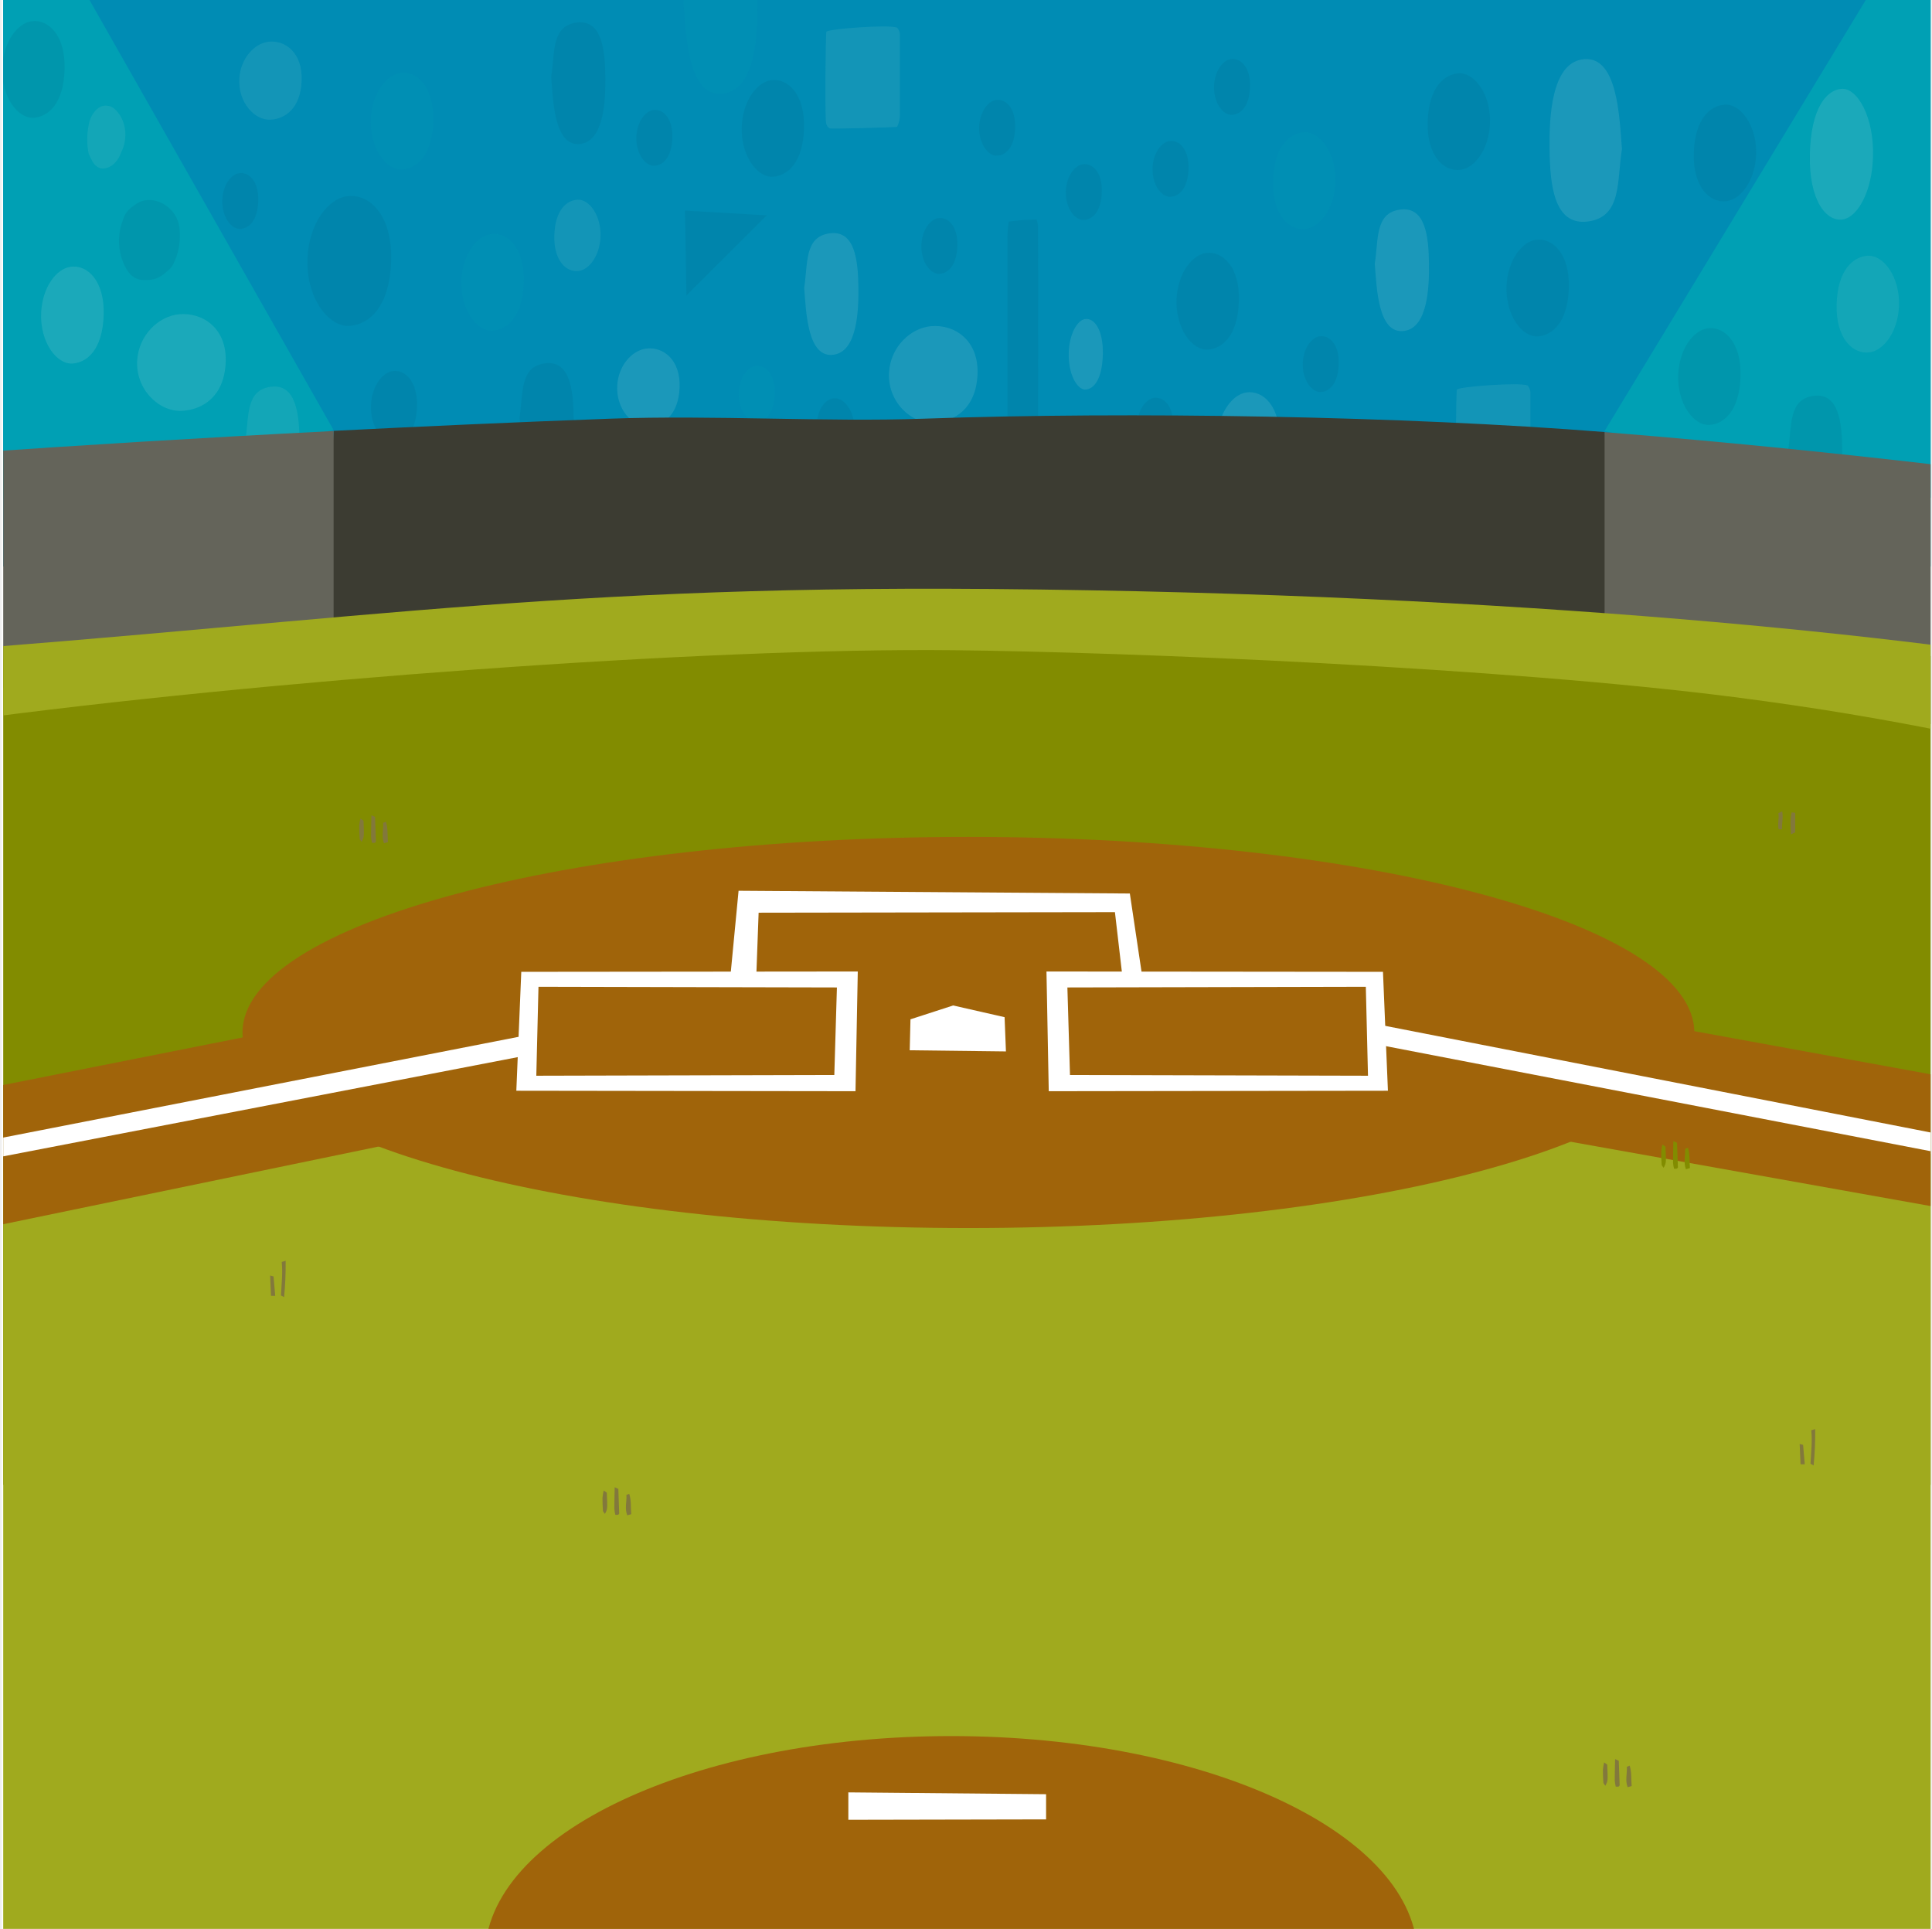
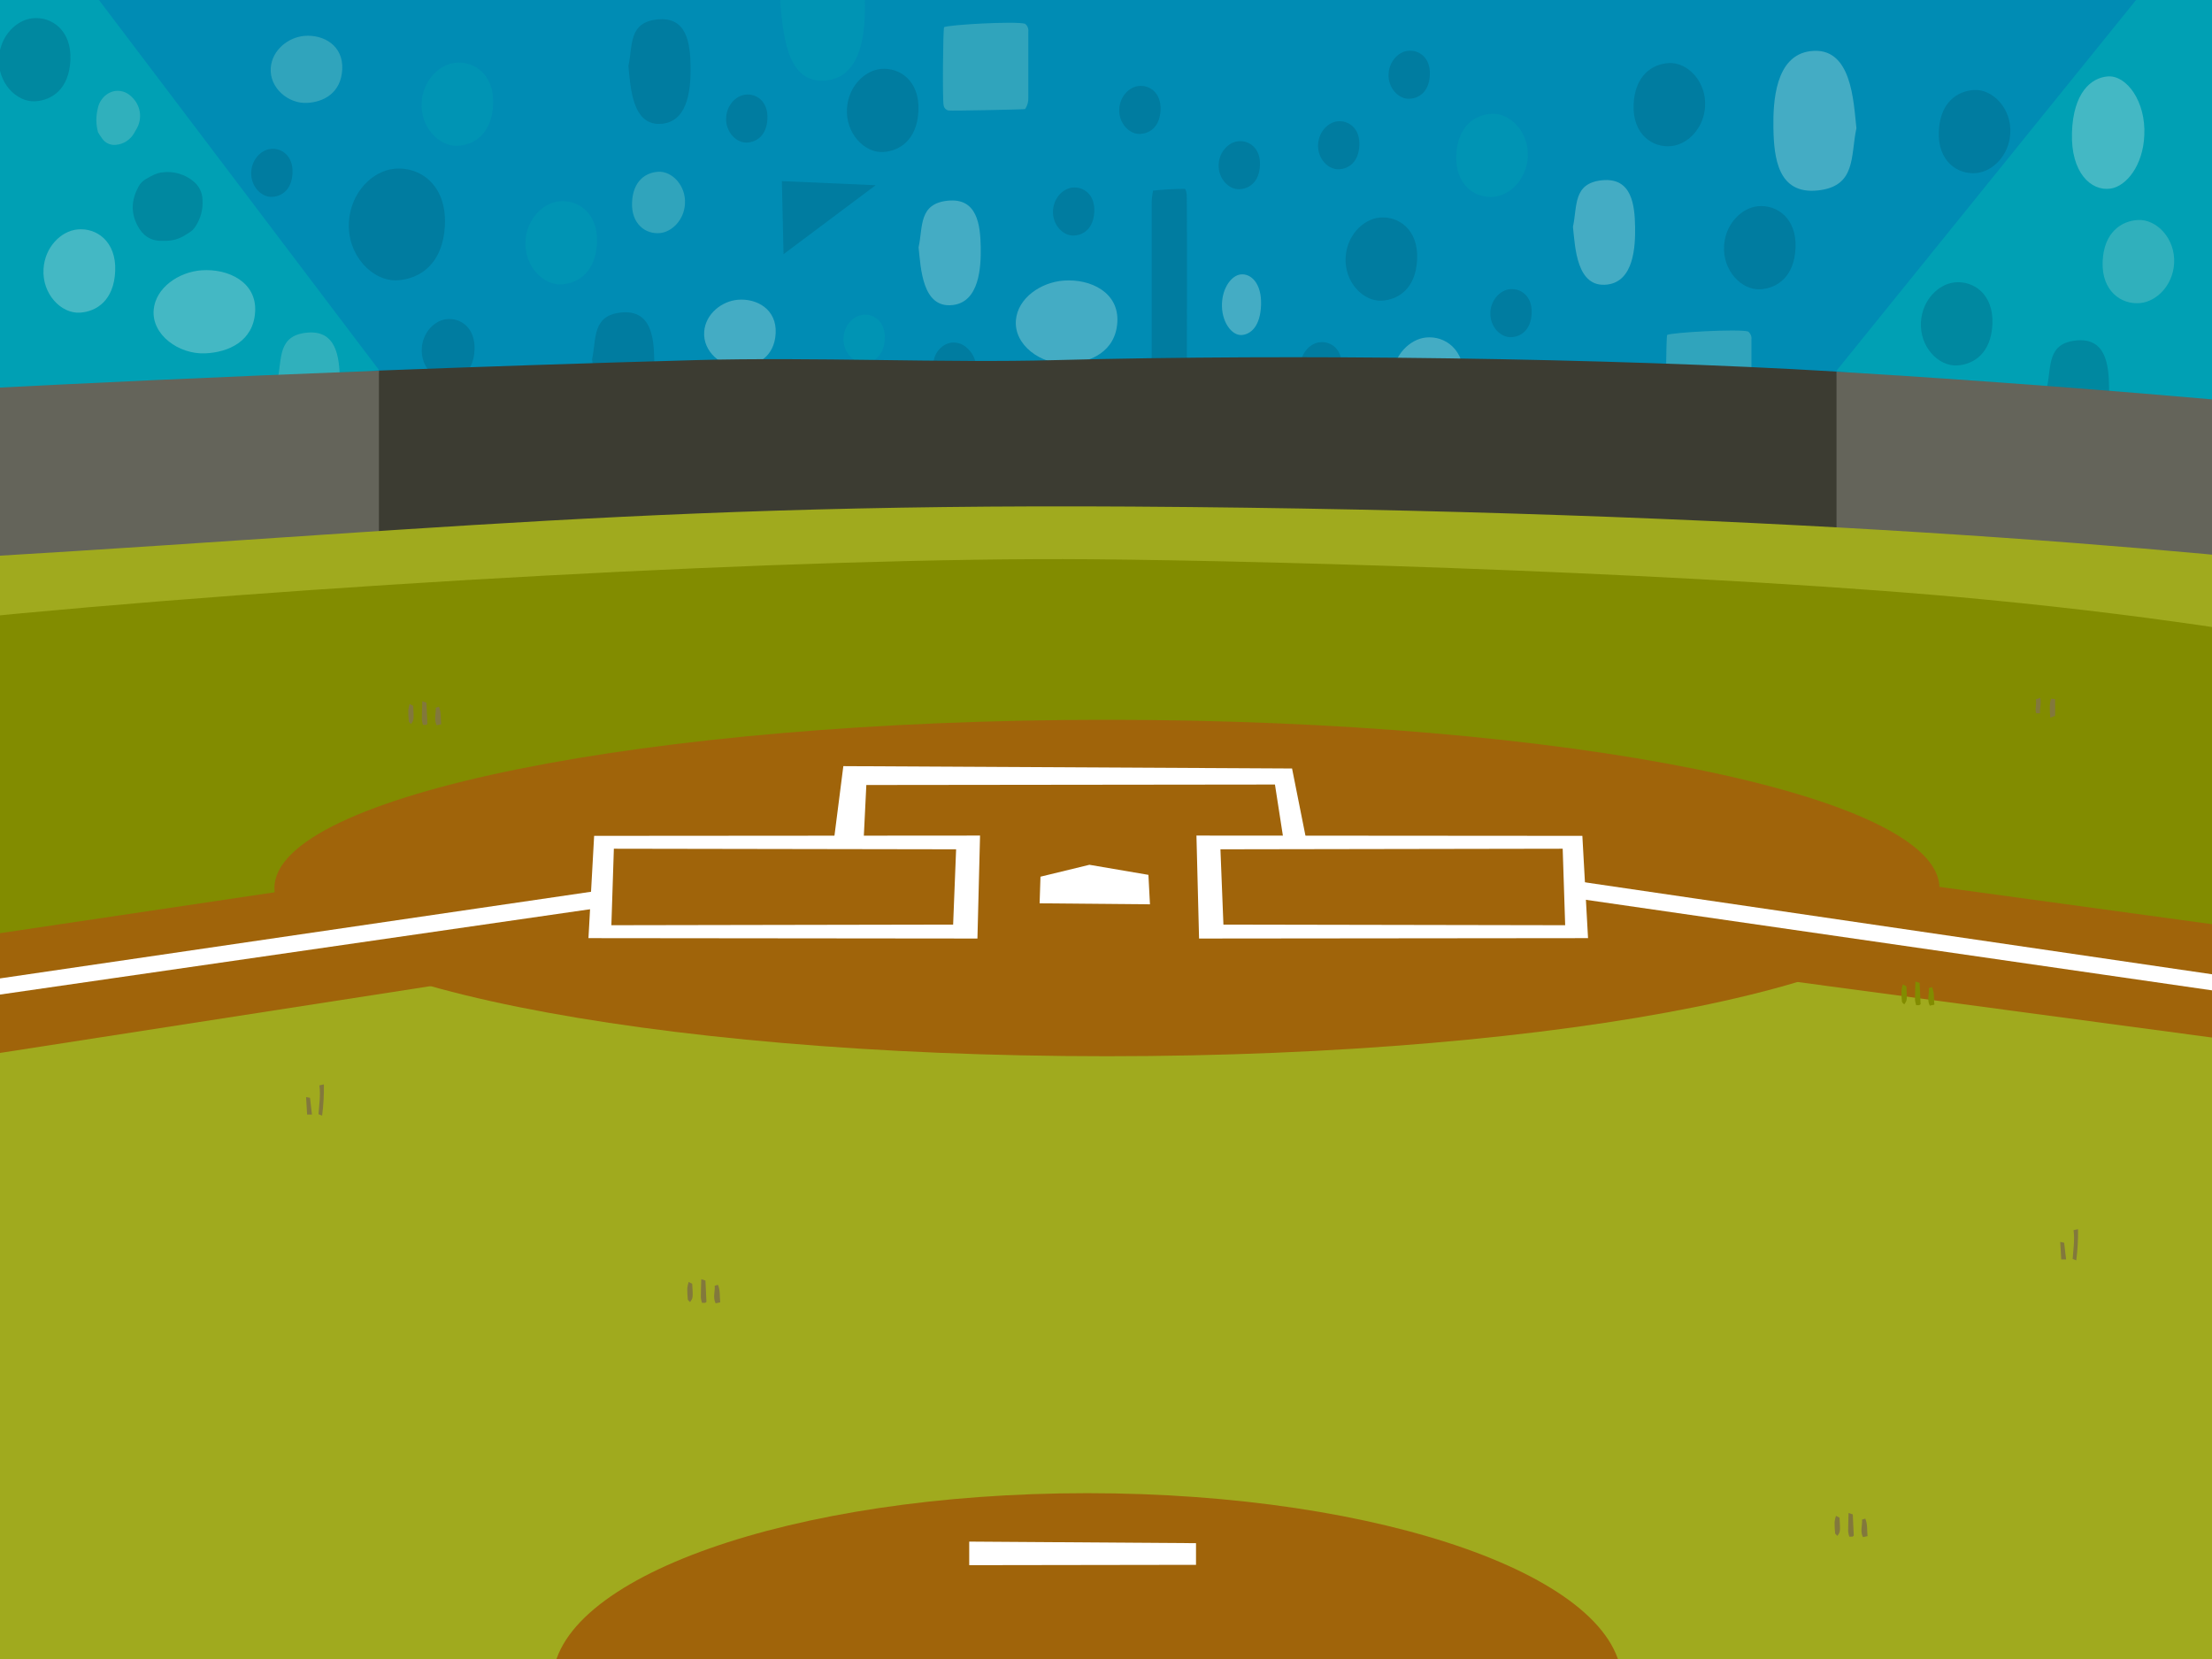
- <svg xmlns="http://www.w3.org/2000/svg" width="601" height="600" viewBox="0 0 601 600" fill="none">
-   <g clip-path="url(#clip0_27_6)">
-     <rect width="600" height="600" transform="translate(0.562012)" fill="white" />
-     <g clip-path="url(#clip1_27_6)">
-       <path d="M639.946 -19.032H-25.583V176.209H639.946V-19.032Z" fill="#008CB4" />
-       <path d="M594.235 -22.826L499.129 134.107L726.729 180.599L734.201 -22.826H594.235Z" fill="#00A0B4" />
-       <path d="M-128.792 -24.869L-121.249 180.599L103.761 133.757L13.728 -24.869H-128.792Z" fill="#00A0B4" />
-       <g opacity="0.4">
-         <path opacity="0.4" d="M38.252 81.465C39.671 85.145 41.8 87.217 44.964 87.085H45.674C47.747 87.176 49.787 86.377 51.493 84.805C51.783 84.549 52.081 84.284 52.387 84.057C53.042 83.536 53.595 82.812 53.997 81.947C55.41 79.127 56.091 75.767 55.935 72.382C55.922 69.758 55.032 67.278 53.508 65.617C51.224 63.081 48.268 61.883 45.312 62.296C43.545 62.457 42.076 63.593 40.6 64.728C39.728 65.397 39.014 66.381 38.543 67.566C36.705 72.117 36.407 76.725 38.252 81.465Z" fill="#006482" />
-         <path opacity="0.4" d="M76.314 137.172C77.527 129.726 76.271 121.362 84.24 120.312C92.209 119.262 93.074 129.026 93.174 137.219C93.259 144.334 92.812 156.823 85.68 158.034C77.258 159.463 76.917 144.485 76.314 137.172Z" fill="#78C8C8" />
-         <path opacity="0.4" d="M162.94 87.794C162.586 98.495 157.789 102.468 153.361 102.856C148.323 103.254 143.107 96.158 143.533 87.075C143.902 79.137 148.302 73.404 152.68 72.817C157.846 72.089 163.253 77.103 162.94 87.794Z" fill="#00A0B4" />
-         <path opacity="0.4" d="M129.718 126.509C129.476 134.4 125.936 137.333 122.664 137.598C118.946 137.891 115.093 132.65 115.405 125.951C115.682 120.085 118.953 115.856 122.161 115.421C125.978 114.882 129.966 118.581 129.718 126.509Z" fill="#006482" />
-         <path opacity="0.4" d="M172.442 73.205C172.69 65.314 176.231 62.382 179.538 62.126C183.256 61.823 187.109 67.065 186.797 73.773C186.52 79.629 183.249 83.858 180.042 84.293C176.188 84.804 172.201 81.096 172.442 73.205Z" fill="#78C8C8" />
-         <path opacity="0.4" d="M121.685 81.2C121.238 95.562 114.802 100.898 108.856 101.371C102.086 101.901 95.083 92.383 95.65 80.187C96.147 69.515 102.037 61.833 107.94 61.038C114.873 60.101 122.132 66.847 121.685 81.2Z" fill="#006482" />
-         <path opacity="0.4" d="M32.248 98.022C31.915 108.741 27.104 112.724 22.662 113.074C17.61 113.481 12.38 106.366 12.806 97.255C13.175 89.289 17.588 83.556 21.981 82.988C27.161 82.259 32.582 87.293 32.248 98.022Z" fill="#AADCDC" />
-         <path opacity="0.4" d="M212.612 0.676C214.272 -9.476 212.555 -20.886 223.426 -22.315C234.297 -23.744 235.489 -10.432 235.602 0.742C235.716 10.411 235.105 27.451 225.384 29.059C213.896 31.046 213.428 10.563 212.612 0.676Z" fill="#00A0B4" />
-         <path opacity="0.4" d="M256.961 38.114C257.073 39.023 257.586 39.752 258.259 39.959C259.09 40.129 278.064 39.627 279.057 39.448C279.682 38.242 279.989 36.795 279.93 35.332C279.93 31.812 279.93 14.518 279.93 11.424C280.031 10.333 279.691 9.253 279.036 8.585C276.404 7.582 258.309 8.935 257.081 9.834C256.791 10.818 256.606 36.269 256.961 38.114Z" fill="#78C8C8" />
-         <path opacity="0.4" d="M453.105 149.443C453.214 150.352 453.729 151.08 454.403 151.279C455.234 151.449 474.208 150.957 475.194 150.777C475.823 149.57 476.132 148.119 476.074 146.652C476.074 143.133 476.074 125.79 476.074 122.744C476.171 121.642 475.823 120.554 475.159 119.886C472.519 118.884 454.432 120.237 453.204 121.135C452.935 122.138 452.708 147.589 453.105 149.443Z" fill="#78C8C8" />
-         <path opacity="0.4" d="M322.91 152.906C322.981 126.812 323.002 72.363 322.91 70.594C322.825 69.439 322.654 68.475 322.371 68.304C319.497 68.31 316.627 68.522 313.77 68.938C313.496 70.619 313.372 72.337 313.401 74.057C313.401 77.491 313.401 129.13 313.401 152.896L322.91 152.906Z" fill="#006482" />
-         <path opacity="0.4" d="M27.594 47.849C27.019 45.067 26.99 42.135 27.509 39.334C28.005 35.729 30.29 32.844 32.908 32.844C35.002 32.844 36.456 34.377 37.62 36.373C39.303 39.396 39.454 43.474 38.003 46.704C37.776 47.158 37.599 47.651 37.393 48.133C36.365 50.557 34.507 52.15 32.426 52.391C30.931 52.597 29.474 51.674 28.651 49.997C28.261 49.325 27.948 48.578 27.594 47.849Z" fill="#78C8C8" />
-         <path opacity="0.4" d="M254.357 138.903C253.782 136.122 253.753 133.19 254.271 130.388C254.768 126.774 257.053 123.889 259.671 123.879C261.765 123.879 263.219 125.412 264.383 127.408C266.067 130.435 266.219 134.516 264.766 137.749C264.539 138.194 264.362 138.695 264.156 139.168C263.131 141.596 261.271 143.19 259.189 143.426C257.695 143.633 256.24 142.713 255.414 141.042C255.024 140.379 254.711 139.632 254.357 138.903Z" fill="#006482" />
-         <path opacity="0.4" d="M250.127 39.959C249.794 50.659 244.997 54.604 240.569 54.983C235.531 55.38 230.316 48.284 230.741 39.202C231.11 31.264 235.51 25.53 239.888 24.944C245.054 24.253 250.461 29.267 250.127 39.959Z" fill="#006482" />
-         <path opacity="0.4" d="M213.534 91.929L238.526 66.98L213.08 65.504L213.534 91.929Z" fill="#006482" />
-         <path opacity="0.4" d="M80.344 62.523C80.153 68.702 77.378 71.038 74.824 71.199C71.915 71.426 68.899 67.339 69.147 62.088C69.36 57.499 71.9 54.198 74.427 53.857C77.414 53.45 80.536 56.355 80.344 62.523Z" fill="#006482" />
-         <path opacity="0.4" d="M240.995 122.507C240.804 128.685 238.036 131.022 235.482 131.183C232.565 131.41 229.557 127.323 229.805 122.072C230.025 117.483 232.565 114.181 235.091 113.841C238.079 113.434 241.201 116.339 240.995 122.507Z" fill="#00A0B4" />
-         <path opacity="0.4" d="M342.764 59.751C342.565 65.929 339.798 68.266 337.243 68.427C334.327 68.654 331.318 64.567 331.567 59.316C331.787 54.727 334.327 51.425 336.853 51.085C339.833 50.678 342.956 53.583 342.764 59.751Z" fill="#006482" />
-         <path opacity="0.4" d="M364.932 132.432C364.74 138.61 361.966 140.947 359.411 141.108C356.502 141.335 353.486 137.248 353.734 131.997C353.947 127.408 356.488 124.106 359.021 123.766C362.001 123.359 365.123 126.263 364.932 132.432Z" fill="#006482" />
-         <path opacity="0.4" d="M369.721 52.542C369.53 58.72 366.762 61.057 364.208 61.218C361.291 61.445 358.283 57.358 358.531 52.107C358.751 47.518 361.291 44.216 363.818 43.876C366.798 43.469 369.92 46.373 369.721 52.542Z" fill="#006482" />
-         <path opacity="0.4" d="M388.852 27.044C388.66 33.222 385.886 35.559 383.331 35.72C380.422 35.947 377.406 31.85 377.655 26.609C377.867 22.02 380.408 18.709 382.934 18.368C385.921 17.971 389.043 20.866 388.852 27.044Z" fill="#006482" />
-         <path opacity="0.4" d="M416.462 113.264C416.27 119.442 413.496 121.779 410.941 121.94C408.032 122.167 405.016 118.07 405.264 112.819C405.477 108.24 408.018 104.928 410.544 104.588C413.531 104.19 416.653 107.086 416.462 113.264Z" fill="#006482" />
-         <path opacity="0.4" d="M209.163 42.882C208.971 49.06 206.197 51.397 203.642 51.558C200.733 51.794 197.717 47.698 197.966 42.447C198.179 37.858 200.719 34.556 203.245 34.216C206.225 33.79 209.355 36.713 209.163 42.882Z" fill="#006482" />
-         <path opacity="0.4" d="M297.826 76.516C297.634 82.685 294.86 85.031 292.305 85.183C289.396 85.419 286.38 81.323 286.629 76.072C286.841 71.483 289.382 68.181 291.908 67.841C294.924 67.434 298.018 70.338 297.826 76.516Z" fill="#006482" />
-         <path opacity="0.4" d="M315.8 39.76C315.608 45.938 312.834 48.275 310.279 48.436C307.37 48.663 304.354 44.576 304.602 39.325C304.815 34.736 307.356 31.434 309.889 31.093C312.869 30.687 315.991 33.591 315.8 39.76Z" fill="#006482" />
-         <path opacity="0.4" d="M20.101 21.642C19.767 32.333 14.97 36.306 10.542 36.628C5.504 37.026 0.282 29.939 0.707 20.856C1.084 12.909 5.483 7.185 9.861 6.598C15.027 5.927 20.434 10.951 20.101 21.642Z" fill="#006482" />
-         <path opacity="0.4" d="M571.336 94.587C571.663 83.934 576.467 79.913 580.887 79.563C585.925 79.166 591.148 86.261 590.722 95.344C590.353 103.282 585.954 109.016 581.569 109.602C576.41 110.293 571.01 105.278 571.336 94.587Z" fill="#78C8C8" />
-         <path opacity="0.4" d="M504.55 46.373C502.925 56.317 504.607 67.49 493.963 68.891C483.319 70.291 482.163 57.254 482.035 46.307C481.914 36.846 482.517 20.119 492.04 18.501C503.294 16.59 503.748 36.628 504.55 46.373Z" fill="#AADCDC" />
-         <path opacity="0.4" d="M444.114 37.82C444.448 27.129 449.245 23.155 453.673 22.805C458.711 22.408 463.926 29.494 463.5 38.577C463.131 46.525 458.732 52.249 454.354 52.835C449.188 53.535 443.781 48.521 444.114 37.82Z" fill="#006482" />
-         <path opacity="0.4" d="M526.895 47.565C527.228 36.874 532.025 32.901 536.453 32.55C541.491 32.144 546.714 39.239 546.288 48.322C545.912 56.27 541.519 61.994 537.134 62.58C531.968 63.28 526.561 58.256 526.895 47.565Z" fill="#006482" />
-         <path opacity="0.4" d="M563.013 47.982C563.353 33.487 568.214 28.113 572.706 27.64C577.815 27.101 583.101 36.685 582.64 48.966C582.307 59.694 577.836 67.434 573.394 68.228C568.157 69.175 562.672 62.391 563.013 47.982Z" fill="#AADCDC" />
-         <path opacity="0.4" d="M396.019 56.156C396.352 45.465 401.149 41.491 405.577 41.141C410.615 40.744 415.83 47.83 415.405 56.913C415.036 64.86 410.636 70.584 406.258 71.171C401.092 71.871 395.685 66.847 396.019 56.156Z" fill="#00A0B4" />
-         <path opacity="0.4" d="M343.062 110.217C342.885 118.013 340.259 120.908 337.839 121.164C335.079 121.448 332.227 116.282 332.461 109.668C332.667 103.878 335.072 99.706 337.463 99.261C340.288 98.769 343.247 102.421 343.062 110.217Z" fill="#AADCDC" />
-         <path opacity="0.4" d="M488.038 89.611C487.704 100.302 482.907 104.276 478.48 104.626C473.442 105.023 468.226 97.937 468.652 88.844C469.021 80.906 473.42 75.183 477.798 74.586C482.964 73.905 488.371 78.92 488.038 89.611Z" fill="#006482" />
-         <path opacity="0.4" d="M385.396 93.726C385.063 104.417 380.266 108.391 375.838 108.741C370.8 109.139 365.584 102.052 366.003 92.96C366.379 85.022 370.779 79.298 375.157 78.702C380.323 78.011 385.751 82.988 385.396 93.726Z" fill="#006482" />
-         <path opacity="0.4" d="M541.441 117.143C541.108 127.843 536.311 131.817 531.883 132.167C526.845 132.564 521.63 125.469 522.055 116.386C522.424 108.448 526.824 102.724 531.202 102.128C536.368 101.437 541.775 106.452 541.441 117.143Z" fill="#006482" />
-         <path opacity="0.4" d="M134.77 37.716C134.436 48.407 129.639 52.381 125.212 52.731C120.166 53.129 114.951 46.042 115.377 36.959C115.746 29.012 120.145 23.288 124.53 22.701C129.696 22.001 135.096 27.025 134.77 37.716Z" fill="#00A0B4" />
-         <path opacity="0.4" d="M398.027 137.087C397.693 147.778 392.896 151.752 388.469 152.102C383.431 152.499 378.215 145.413 378.634 136.321C379.01 128.383 383.409 122.659 387.787 122.063C392.953 121.372 398.36 126.386 398.027 137.087Z" fill="#AADCDC" />
-         <path opacity="0.4" d="M211.398 120.53C211.072 129.158 206.275 132.366 201.847 132.65C196.802 132.971 191.586 127.247 192.012 119.915C192.381 113.51 196.781 108.893 201.166 108.41C206.332 107.852 211.732 111.901 211.398 120.53Z" fill="#AADCDC" />
-         <path opacity="0.4" d="M93.834 25.095C93.5 33.724 88.711 36.931 84.283 37.215C79.209 37.574 74.022 31.812 74.448 24.48C74.817 18.075 79.209 13.458 83.594 12.975C88.767 12.417 94.167 16.466 93.834 25.095Z" fill="#78C8C8" />
-         <path opacity="0.4" d="M70.204 112.781C69.729 123.472 62.924 127.446 56.644 127.796C49.492 128.193 42.084 121.107 42.687 112.015C43.219 104.077 49.456 98.353 55.672 97.757C63.002 97.066 70.694 102.081 70.204 112.781Z" fill="#AADCDC" />
-         <path opacity="0.4" d="M304.077 116.49C303.609 127.181 296.797 131.155 290.517 131.505C283.364 131.902 275.963 124.816 276.567 115.733C277.092 107.786 283.336 102.062 289.552 101.475C296.882 100.775 304.553 105.799 304.077 116.49Z" fill="#AADCDC" />
-         <path opacity="0.4" d="M171.456 23.865C172.676 16.419 171.413 8.056 179.382 7.015C187.35 5.974 188.216 15.729 188.315 23.912C188.401 31.027 187.953 43.516 180.822 44.727C172.364 46.156 172.023 31.141 171.456 23.865Z" fill="#006482" />
-         <path opacity="0.4" d="M250.163 89.478C251.383 82.042 250.12 73.669 258.096 72.581C266.072 71.493 266.923 81.294 267.023 89.488C267.108 96.603 266.661 109.091 259.53 110.302C251.107 111.769 250.766 96.754 250.163 89.478Z" fill="#AADCDC" />
-         <path opacity="0.4" d="M161.606 129.877C162.82 122.432 161.564 114.068 169.533 113.018C177.501 111.967 178.36 121.731 178.459 129.925C178.544 137.04 178.097 149.528 170.973 150.739C162.543 152.168 162.231 137.144 161.606 129.877Z" fill="#006482" />
-         <path opacity="0.4" d="M556.25 139.982C557.471 132.546 556.208 124.182 564.184 123.132C572.159 122.081 573.011 131.845 573.082 140.039C573.167 147.154 572.72 159.642 565.589 160.853C557.194 162.282 556.854 147.258 556.25 139.982Z" fill="#006482" />
-         <path opacity="0.4" d="M427.659 82.042C428.88 74.596 427.617 66.232 435.585 65.192C443.554 64.151 444.42 73.905 444.519 82.089C444.604 89.204 444.157 101.693 437.026 102.904C428.603 104.342 428.262 89.327 427.659 82.042Z" fill="#AADCDC" />
+ <svg xmlns="http://www.w3.org/2000/svg" width="480px" height="360px" viewBox="0 0 480 360" version="1.1" xml:space="preserve">
+   <defs />
+   <g>
+     <g id="baseball-a" stroke="none" stroke-width="1" fill="none" fill-rule="evenodd">
+       <g id="Group-2" transform="translate(-105, -15)" fill-rule="nonzero">
+         <g id="stands" transform="translate(0.672266, 0.078387)">
+           <rect id="Rectangle-path" fill="#008CB4" x="83.061" y="3.503" width="532.423" height="117.144" />
+           <polygon id="Shape" fill="#00A0B4" points="578.915 1.226 502.831 95.386 684.911 123.281 690.888 1.226" />
+           <polygon id="Shape" fill="#00A0B4" points="0.494 0 6.528 123.281 186.536 95.176 114.51 0" />
+           <g id="Group" opacity="0.4" transform="translate(103.8836, 1.13534)">
+             <path d="M30.245,62.665 C31.381,64.873 33.084,66.117 35.616,66.037 L36.183,66.037 C37.841,66.092 39.473,65.612 40.838,64.669 C41.071,64.516 41.309,64.357 41.553,64.22 C42.078,63.908 42.52,63.474 42.842,62.955 C43.972,61.262 44.517,59.246 44.392,57.215 C44.382,55.641 43.67,54.153 42.45,53.157 C40.623,51.635 38.259,50.916 35.894,51.164 C34.48,51.261 33.305,51.942 32.124,52.623 C31.426,53.024 30.856,53.615 30.478,54.326 C29.008,57.056 28.77,59.821 30.245,62.665 Z" id="Shape" fill="#006482" />
+             <path d="M60.695,96.089 C61.666,91.622 60.661,86.604 67.036,85.974 C73.411,85.343 74.104,91.202 74.183,96.118 C74.251,100.387 73.894,107.88 68.189,108.607 C61.45,109.464 61.178,100.478 60.695,96.089 Z" id="Shape" fill="#78C8C8" />
+             <path d="M129.996,66.463 C129.713,72.883 125.875,75.267 122.333,75.5 C118.302,75.739 114.13,71.481 114.471,66.031 C114.766,61.269 118.285,57.829 121.788,57.477 C125.921,57.039 130.246,60.048 129.996,66.463 Z" id="Shape" fill="#00A0B4" />
+             <path d="M103.418,89.692 C103.225,94.426 100.392,96.186 97.775,96.345 C94.801,96.521 91.718,93.376 91.968,89.357 C92.19,85.837 94.807,83.3 97.372,83.039 C100.426,82.715 103.617,84.935 103.418,89.692 Z" id="Shape" fill="#006482" />
+             <path d="M137.597,57.709 C137.796,52.975 140.629,51.215 143.274,51.062 C146.249,50.88 149.331,54.025 149.081,58.05 C148.86,61.564 146.243,64.101 143.677,64.362 C140.595,64.669 137.404,62.444 137.597,57.709 Z" id="Shape" fill="#78C8C8" />
+             <path d="M96.992,62.506 C96.634,71.123 91.486,74.325 86.729,74.609 C81.313,74.927 75.71,69.216 76.164,61.899 C76.562,55.495 81.273,50.886 85.996,50.409 C91.542,49.847 97.35,53.895 96.992,62.506 Z" id="Shape" fill="#006482" />
+             <path d="M25.443,72.599 C25.176,79.031 21.327,81.421 17.774,81.631 C13.732,81.875 9.548,77.606 9.889,72.139 C10.184,67.36 13.715,63.92 17.229,63.579 C21.373,63.142 25.71,66.162 25.443,72.599 Z" id="Shape" fill="#AADCDC" />
+             <path d="M169.733,14.192 C171.062,8.101 169.688,1.255 178.385,0.397 C187.081,-0.46 188.035,7.527 188.126,14.231 C188.217,20.033 187.728,30.257 179.951,31.222 C170.761,32.414 170.386,20.124 169.733,14.192 Z" id="Shape" fill="#00A0B4" />
+             <path d="M205.213,36.654 C205.302,37.2 205.713,37.637 206.251,37.761 C206.916,37.864 222.095,37.563 222.89,37.455 C223.389,36.732 223.635,35.863 223.588,34.985 C223.588,32.874 223.588,22.497 223.588,20.64 C223.669,19.986 223.397,19.338 222.873,18.937 C220.767,18.336 206.291,19.148 205.309,19.687 C205.076,20.277 204.929,35.547 205.213,36.654 Z" id="Shape" fill="#78C8C8" />
+             <path d="M362.128,103.452 C362.215,103.998 362.627,104.434 363.167,104.553 C363.831,104.656 379.01,104.36 379.8,104.253 C380.302,103.528 380.55,102.658 380.503,101.778 C380.503,99.666 380.503,89.26 380.503,87.433 C380.581,86.772 380.302,86.119 379.771,85.718 C377.659,85.116 363.189,85.928 362.207,86.467 C361.992,87.069 361.81,102.34 362.128,103.452 Z" id="Shape" fill="#78C8C8" />
+             <path d="M257.972,105.53 C258.029,89.873 258.046,57.204 257.972,56.143 C257.904,55.45 257.768,54.871 257.54,54.769 C255.242,54.772 252.945,54.899 250.66,55.149 C250.441,56.158 250.342,57.188 250.365,58.22 C250.365,60.281 250.365,91.264 250.365,105.524 L257.972,105.53 Z" id="Shape" fill="#006482" />
+             <path d="M21.719,42.496 C21.259,40.827 21.236,39.067 21.651,37.387 C22.048,35.224 23.876,33.493 25.971,33.493 C27.646,33.493 28.809,34.412 29.74,35.61 C31.087,37.424 31.208,39.871 30.047,41.809 C29.865,42.081 29.723,42.377 29.559,42.666 C28.736,44.12 27.249,45.076 25.585,45.221 C24.389,45.345 23.223,44.791 22.565,43.784 C22.253,43.381 22.003,42.933 21.719,42.496 Z" id="Shape" fill="#78C8C8" />
+             <path d="M203.129,97.128 C202.67,95.459 202.646,93.7 203.061,92.019 C203.459,89.851 205.286,88.119 207.381,88.114 C209.056,88.114 210.219,89.033 211.15,90.231 C212.498,92.047 212.619,94.496 211.457,96.436 C211.275,96.703 211.133,97.003 210.969,97.287 C210.148,98.744 208.661,99.7 206.995,99.842 C205.8,99.966 204.636,99.414 203.975,98.411 C203.663,98.014 203.413,97.565 203.129,97.128 Z" id="Shape" fill="#006482" />
+             <path d="M199.746,37.761 C199.479,44.182 195.642,46.549 192.099,46.776 C188.069,47.014 183.897,42.757 184.237,37.307 C184.532,32.545 188.052,29.104 191.555,28.752 C195.687,28.338 200.013,31.347 199.746,37.761 Z" id="Shape" fill="#006482" />
+             <polygon id="Shape" fill="#006482" points="170.471 68.944 190.465 53.974 170.108 53.088" />
+             <path d="M63.92,51.3 C63.766,55.007 61.547,56.409 59.503,56.506 C57.176,56.642 54.763,54.19 54.962,51.039 C55.132,48.286 57.164,46.305 59.185,46.1 C61.575,45.856 64.073,47.599 63.92,51.3 Z" id="Shape" fill="#006482" />
+             <path d="M192.44,87.291 C192.287,90.997 190.073,92.4 188.029,92.496 C185.696,92.632 183.289,90.18 183.488,87.029 C183.664,84.276 185.696,82.295 187.717,82.091 C190.107,81.847 192.605,83.589 192.44,87.291 Z" id="Shape" fill="#00A0B4" />
+             <path d="M273.855,49.637 C273.696,53.344 271.482,54.746 269.439,54.843 C267.106,54.979 264.699,52.526 264.897,49.376 C265.073,46.623 267.106,44.642 269.127,44.437 C271.511,44.193 274.009,45.936 273.855,49.637 Z" id="Shape" fill="#006482" />
+             <path d="M291.589,93.245 C291.436,96.952 289.216,98.354 287.173,98.451 C284.845,98.587 282.433,96.135 282.631,92.984 C282.802,90.231 284.834,88.25 286.861,88.046 C289.245,87.801 291.743,89.544 291.589,93.245 Z" id="Shape" fill="#006482" />
+             <path d="M295.421,45.311 C295.268,49.018 293.054,50.42 291.01,50.517 C288.677,50.653 286.27,48.201 286.469,45.05 C286.645,42.297 288.677,40.316 290.698,40.112 C293.082,39.867 295.58,41.61 295.421,45.311 Z" id="Shape" fill="#006482" />
+             <path d="M310.725,30.013 C310.572,33.72 308.353,35.122 306.309,35.218 C303.982,35.354 301.569,32.896 301.768,29.752 C301.938,26.998 303.97,25.012 305.991,24.807 C308.381,24.569 310.879,26.306 310.725,30.013 Z" id="Shape" fill="#006482" />
+             <path d="M332.813,81.744 C332.66,85.451 330.441,86.853 328.397,86.95 C326.07,87.086 323.657,84.628 323.856,81.478 C324.026,78.73 326.058,76.743 328.079,76.539 C330.469,76.301 332.967,78.038 332.813,81.744 Z" id="Shape" fill="#006482" />
+             <path d="M166.974,39.515 C166.821,43.222 164.602,44.625 162.558,44.721 C160.23,44.863 157.818,42.405 158.017,39.254 C158.187,36.501 160.219,34.52 162.24,34.316 C164.624,34.06 167.128,35.814 166.974,39.515 Z" id="Shape" fill="#006482" />
+             <path d="M237.905,59.696 C237.751,63.397 235.532,64.805 233.488,64.896 C231.161,65.038 228.748,62.58 228.947,59.429 C229.117,56.676 231.149,54.695 233.17,54.491 C235.583,54.247 238.058,55.989 237.905,59.696 Z" id="Shape" fill="#006482" />
+             <path d="M252.284,37.642 C252.131,41.349 249.911,42.751 247.867,42.848 C245.54,42.984 243.127,40.532 243.326,37.381 C243.496,34.628 245.529,32.647 247.555,32.442 C249.939,32.198 252.437,33.941 252.284,37.642 Z" id="Shape" fill="#006482" />
+             <path d="M15.724,26.771 C15.458,33.186 11.62,35.57 8.078,35.763 C4.047,36.002 -0.131,31.75 0.21,26.3 C0.511,21.532 4.03,18.097 7.533,17.745 C11.666,17.342 15.991,20.357 15.724,26.771 Z" id="Shape" fill="#006482" />
+             <path d="M456.713,70.539 C456.974,64.147 460.817,61.734 464.354,61.524 C468.384,61.286 472.562,65.543 472.222,70.993 C471.927,75.756 468.407,79.196 464.899,79.548 C460.772,79.962 456.452,76.953 456.713,70.539 Z" id="Shape" fill="#78C8C8" />
+             <path d="M403.284,41.61 C401.984,47.576 403.329,54.281 394.814,55.121 C386.299,55.961 385.374,48.138 385.272,41.57 C385.175,35.894 385.658,25.857 393.276,24.887 C402.279,23.74 402.643,35.763 403.284,41.61 Z" id="Shape" fill="#AADCDC" />
+             <path d="M354.936,36.478 C355.202,30.064 359.04,27.68 362.582,27.47 C366.613,27.231 370.785,31.483 370.444,36.933 C370.149,41.701 366.63,45.135 363.127,45.487 C358.994,45.907 354.669,42.899 354.936,36.478 Z" id="Shape" fill="#006482" />
+             <path d="M421.16,42.325 C421.427,35.911 425.264,33.527 428.806,33.317 C432.837,33.072 437.015,37.33 436.674,42.78 C436.373,47.548 432.86,50.982 429.351,51.334 C425.219,51.754 420.893,48.74 421.16,42.325 Z" id="Shape" fill="#006482" />
+             <path d="M450.054,42.575 C450.327,33.879 454.215,30.654 457.809,30.37 C461.896,30.047 466.125,35.797 465.756,43.166 C465.489,49.603 461.913,54.247 458.359,54.723 C454.17,55.291 449.782,51.221 450.054,42.575 Z" id="Shape" fill="#AADCDC" />
+             <path d="M316.459,47.48 C316.726,41.065 320.563,38.681 324.105,38.471 C328.136,38.233 332.308,42.484 331.968,47.934 C331.672,52.702 328.153,56.137 324.65,56.489 C320.518,56.909 316.192,53.895 316.459,47.48 Z" id="Shape" fill="#00A0B4" />
+             <path d="M274.094,79.917 C273.952,84.594 271.851,86.331 269.916,86.485 C267.707,86.655 265.425,83.555 265.613,79.587 C265.777,76.113 267.702,73.61 269.615,73.343 C271.874,73.048 274.241,75.239 274.094,79.917 Z" id="Shape" fill="#AADCDC" />
+             <path d="M390.074,67.553 C389.808,73.967 385.97,76.352 382.428,76.562 C378.397,76.8 374.225,72.548 374.566,67.093 C374.861,62.33 378.38,58.896 381.883,58.538 C386.015,58.129 390.341,61.138 390.074,67.553 Z" id="Shape" fill="#006482" />
+             <path d="M307.961,70.022 C307.694,76.437 303.857,78.821 300.314,79.031 C296.284,79.269 292.112,75.018 292.446,69.562 C292.747,64.8 296.267,61.365 299.769,61.007 C303.902,60.593 308.245,63.579 307.961,70.022 Z" id="Shape" fill="#006482" />
+             <path d="M432.797,84.072 C432.53,90.492 428.693,92.876 425.151,93.087 C421.12,93.325 416.948,89.067 417.288,83.618 C417.584,78.855 421.103,75.421 424.606,75.063 C428.738,74.649 433.064,77.657 432.797,84.072 Z" id="Shape" fill="#006482" />
+             <path d="M107.46,36.416 C107.193,42.831 103.356,45.215 99.813,45.425 C95.777,45.663 91.605,41.412 91.945,35.962 C92.241,31.193 95.76,27.759 99.268,27.407 C103.401,26.987 107.721,30.001 107.46,36.416 Z" id="Shape" fill="#00A0B4" />
+             <path d="M318.065,96.038 C317.799,102.453 313.961,104.837 310.419,105.047 C306.388,105.286 302.216,101.034 302.551,95.579 C302.852,90.816 306.371,87.381 309.874,87.024 C314.007,86.609 318.332,89.618 318.065,96.038 Z" id="Shape" fill="#AADCDC" />
+             <path d="M168.763,86.104 C168.501,91.281 164.664,93.206 161.122,93.376 C157.086,93.569 152.913,90.135 153.254,85.735 C153.549,81.892 157.069,79.122 160.577,78.832 C164.709,78.497 169.029,80.927 168.763,86.104 Z" id="Shape" fill="#AADCDC" />
+             <path d="M74.711,28.843 C74.444,34.02 70.612,35.945 67.07,36.115 C63.011,36.331 58.862,32.874 59.202,28.474 C59.497,24.631 63.011,21.861 66.52,21.571 C70.658,21.237 74.978,23.666 74.711,28.843 Z" id="Shape" fill="#78C8C8" />
+             <path d="M55.808,81.455 C55.427,87.87 49.983,90.254 44.959,90.464 C39.237,90.702 33.311,86.45 33.793,80.995 C34.219,76.232 39.209,72.798 44.182,72.44 C50.046,72.026 56.199,75.035 55.808,81.455 Z" id="Shape" fill="#AADCDC" />
+             <path d="M242.906,83.68 C242.531,90.095 237.082,92.479 232.058,92.689 C226.336,92.928 220.415,88.676 220.897,83.226 C221.317,78.458 226.313,75.023 231.286,74.671 C237.15,74.251 243.286,77.266 242.906,83.68 Z" id="Shape" fill="#AADCDC" />
+             <path d="M136.808,28.105 C137.785,23.638 136.774,18.62 143.149,17.995 C149.524,17.371 150.217,23.223 150.296,28.134 C150.364,32.403 150.007,39.896 144.302,40.622 C137.535,41.48 137.263,32.471 136.808,28.105 Z" id="Shape" fill="#006482" />
+             <path d="M199.774,67.473 C200.751,63.011 199.74,57.987 206.121,57.335 C212.502,56.682 213.183,62.563 213.262,67.479 C213.33,71.748 212.973,79.241 207.268,79.968 C200.529,80.848 200.257,71.839 199.774,67.473 Z" id="Shape" fill="#AADCDC" />
+             <path d="M128.929,91.713 C129.9,87.245 128.895,82.227 135.27,81.597 C141.645,80.967 142.332,86.825 142.411,91.741 C142.479,96.01 142.122,103.503 136.422,104.23 C129.679,105.087 129.429,96.072 128.929,91.713 Z" id="Shape" fill="#006482" />
+             <path d="M444.644,97.775 C445.621,93.314 444.61,88.295 450.991,87.665 C457.372,87.035 458.053,92.893 458.11,97.81 C458.178,102.078 457.82,109.572 452.115,110.298 C445.399,111.155 445.127,102.141 444.644,97.775 Z" id="Shape" fill="#006482" />
+             <path d="M341.771,63.011 C342.748,58.544 341.737,53.526 348.112,52.901 C354.487,52.277 355.18,58.129 355.259,63.04 C355.327,67.309 354.97,74.802 349.265,75.528 C342.526,76.391 342.254,67.382 341.771,63.011 Z" id="Shape" fill="#AADCDC" />
+           </g>
+         </g>
+         <g id="field" transform="translate(25.09761, 92.22853)">
+           <path d="M563.128,9.713 C539.928,7.675 510.557,5.353 478.421,3.423 L472.971,57.919 L563.128,57.919 L563.128,9.713 Z" id="Shape" fill="#64645A" />
+           <path d="M478.421,47.684 L478.421,3.406 C428.676,0.431 360.459,-0.448 308.988,0.914 C284.482,1.567 256.655,0.21 230.951,0.914 C207.37,1.561 183.567,2.373 162.127,3.185 L158.579,47.684 L478.421,47.684 Z" id="Shape" fill="#3C3C32" />
+           <path d="M162.127,51.09 L162.127,3.213 C145.096,3.866 129.02,4.547 114.238,5.217 C98.57,5.932 84.1,6.647 71.526,7.295 L71.526,51.09 L162.127,51.09 Z" id="Shape" fill="#64645A" />
+           <polygon id="Shape" fill="#828C00" points="322.175 37.676 59.038 46.594 59.038 199.894 575.617 199.894 575.617 45.72" />
+           <path d="M524.805,78.503 C524.709,76.948 524.561,75.716 524.981,74.387 L525.872,74.478 L525.872,78.106 L524.805,78.503 Z" id="Shape" fill="#82783C" />
+           <path d="M522.58,77.549 L521.745,77.549 C521.399,76.545 521.916,75.574 521.666,74.535 L522.625,74.2 C522.926,75.415 522.495,76.442 522.58,77.549 Z" id="Shape" fill="#82783C" />
+           <polygon id="Shape" fill="#A0AA1E" points="563.128 138.563 315.079 110.429 72.662 142.65 72.662 286.106 563.128 286.106" />
+           <path d="M232.075,200.348 L232.983,200.654 C233.063,202.272 233.131,203.782 233.199,205.258 C233.08,205.36 233.006,205.474 232.915,205.485 C232.686,205.503 232.457,205.503 232.228,205.485 C232.109,205.116 232.027,204.735 231.984,204.35 C231.984,203.101 232.035,201.863 232.075,200.348 Z" id="Shape" fill="#82783C" />
+           <path d="M229.639,205.326 C229.401,205.048 229.168,204.9 229.151,204.759 C229.071,203.945 229.033,203.129 229.038,202.312 C229.095,201.851 229.196,201.397 229.339,200.955 L230.111,201.358 C230.298,204.412 230.298,204.412 229.639,205.326 Z" id="Shape" fill="#82783C" />
+           <path d="M236.19,205.377 L235.191,205.587 C234.538,204.287 235.1,203.05 234.993,201.778 L235.697,201.574 C236.23,202.828 236.037,204.077 236.19,205.377 Z" id="Shape" fill="#82783C" />
+           <ellipse id="Oval" fill="#A0640A" cx="320.103" cy="115.47" rx="180.65" ry="36.501" />
+           <ellipse id="Oval" fill="#A0640A" cx="315.823" cy="287.837" rx="116.037" ry="41.048" />
+           <polygon id="Shape" fill="#A0640A" points="316.584 90.021 3.134 136.706 7.198 162.535 313.887 114.953 630.857 157.421 635.001 133.601" />
+           <polygon id="Shape" fill="#FFFFFF" points="316.306 110.429 305.685 113.012 305.497 118.791 329.442 119.006 329.107 112.614" />
+           <path d="M602.621,47.747 C555.789,41.786 460.545,33.555 325.513,32.698 C209.141,31.971 158.618,39.669 31.29,46.044 L35.44,61.218 C45.754,59.883 57.335,58.527 70.198,57.244 C143.921,49.796 254.537,43.62 316.47,44.125 C359.426,44.466 452.955,47.327 510.659,52.873 C553.302,56.977 576.332,61.575 606.027,66.009 L602.621,47.747 Z" id="Shape" fill="#A0AA1E" />
+           <polygon id="Shape" fill="#FFFFFF" points="631.499 148.031 422.25 117.769 422.25 114.005 631.453 144.676" />
+           <polygon id="Shape" fill="#FFFFFF" points="0.295 150.103 209.544 119.841 209.544 116.077 0.341 146.748" />
+           <path d="M481.038,251.086 L481.952,251.393 C482.025,253.01 482.099,254.52 482.167,255.996 C482.043,256.093 481.969,256.212 481.878,256.223 C481.651,256.238 481.424,256.238 481.197,256.223 C481.077,255.854 480.993,255.474 480.947,255.088 C480.947,253.839 480.998,252.613 481.038,251.086 Z" id="Shape" fill="#82783C" />
+           <path d="M478.608,256.059 C478.37,255.786 478.137,255.639 478.12,255.491 C478.037,254.678 477.999,253.862 478.006,253.045 C478.062,252.589 478.163,252.14 478.307,251.705 L479.074,252.108 C479.261,255.151 479.261,255.151 478.608,256.059 Z" id="Shape" fill="#82783C" />
+           <path d="M485.159,256.11 L484.154,256.326 C483.501,255.02 484.063,253.788 483.961,252.517 L484.665,252.307 C485.199,253.561 485.006,254.816 485.159,256.11 Z" id="Shape" fill="#82783C" />
+           <path d="M171.533,74.932 L172.441,75.239 C172.521,76.857 172.589,78.367 172.657,79.843 C172.538,79.945 172.464,80.058 172.373,80.076 C172.144,80.09 171.915,80.09 171.686,80.076 C171.567,79.706 171.485,79.326 171.442,78.94 C171.436,77.663 171.493,76.425 171.533,74.932 Z" id="Shape" fill="#82783C" />
+           <path d="M169.097,79.888 C168.859,79.61 168.626,79.468 168.609,79.321 C168.529,78.509 168.491,77.695 168.496,76.88 C168.554,76.424 168.654,75.976 168.797,75.54 L169.569,75.943 C169.733,78.974 169.733,78.974 169.097,79.888 Z" id="Shape" fill="#82783C" />
+           <path d="M175.648,79.939 L174.649,80.149 C173.996,78.849 174.558,77.612 174.451,76.346 L175.155,76.136 C175.688,77.39 175.495,78.639 175.648,79.939 Z" id="Shape" fill="#82783C" />
+           <path d="M149.802,164.863 L149.019,164.545 C149.15,162.501 149.502,160.452 149.212,158.3 L150.188,158.079 C150.223,160.347 150.094,162.614 149.802,164.863 Z" id="Shape" fill="#82783C" />
+           <path d="M147.174,161.003 C147.316,162.217 147.447,163.347 147.594,164.624 L146.544,164.624 C146.464,163.33 146.396,162.149 146.323,160.827 L147.174,161.003 Z" id="Shape" fill="#82783C" />
+           <path d="M530.448,196.278 L529.664,195.96 C529.795,193.916 530.147,191.867 529.857,189.715 L530.834,189.494 C530.868,191.761 530.739,194.028 530.448,196.278 Z" id="Shape" fill="#82783C" />
+           <path d="M527.819,192.44 C527.961,193.655 528.092,194.785 528.24,196.062 L527.189,196.062 C527.11,194.768 527.042,193.587 526.968,192.264 L527.819,192.44 Z" id="Shape" fill="#82783C" />
+           <path d="M423.272,104.15 L339.529,104.088 L340.097,126.431 L424.504,126.346 L423.272,104.15 Z M345.382,123.406 L344.735,107.068 L419.003,106.943 L419.542,123.542 L345.382,123.406 Z" id="Shape" fill="#FFFFFF" />
+           <path d="M207.597,126.346 L292.004,126.431 L292.571,104.088 L208.829,104.15 L207.597,126.346 Z M212.57,123.542 L213.109,106.943 L287.377,107.068 L286.73,123.406 L212.57,123.542 Z" id="Shape" fill="#FFFFFF" />
+           <polygon id="Shape" fill="#FFFFFF" points="358.427 105.013 363.4 105.206 360.277 89.533 262.905 89.022 260.839 105.206 267.299 105.263 267.895 93.115 356.565 93.013" />
+           <path d="M495.542,135.753 L496.456,136.059 C496.529,137.677 496.598,139.187 496.671,140.663 C496.546,140.765 496.473,140.879 496.382,140.89 C496.155,140.908 495.927,140.908 495.701,140.89 C495.58,140.521 495.496,140.14 495.451,139.755 C495.451,138.511 495.502,137.268 495.542,135.753 Z" id="Shape" fill="#828C00" />
+           <path d="M493.112,140.731 C492.874,140.453 492.635,140.305 492.624,140.163 C492.538,139.351 492.5,138.534 492.51,137.717 C492.567,137.264 492.666,136.817 492.806,136.383 L493.578,136.786 C493.765,139.817 493.765,139.817 493.112,140.731 Z" id="Shape" fill="#828C00" />
+           <path d="M499.657,140.782 L498.658,140.992 C498.005,139.692 498.567,138.455 498.46,137.189 L499.163,136.979 C499.703,138.233 499.504,139.482 499.657,140.782 Z" id="Shape" fill="#828C00" />
+           <polygon id="Shape" fill="#FFFFFF" points="290.221 257.296 290.221 262.411 339.433 262.337 339.433 257.637" />
+         </g>
      </g>
-       <path d="M605.033 144.902C576.032 141.506 539.318 137.636 499.148 134.419L492.336 225.246H605.033V144.902Z" fill="#64645A" />
-       <path d="M499.148 208.188V134.391C436.967 129.433 351.696 127.967 287.357 130.237C256.725 131.326 221.941 129.064 189.811 130.237C160.334 131.316 130.581 132.669 103.78 134.022L99.345 208.188H499.148Z" fill="#3C3C32" />
-       <path d="M103.78 213.865V134.069C82.493 135.157 62.397 136.293 43.919 137.409C24.335 138.601 6.247 139.793 -9.47 140.872V213.865H103.78Z" fill="#64645A" />
-       <path d="M303.841 191.508L-25.081 206.371V461.87H620.643V204.914L303.841 191.508Z" fill="#828C00" />
-       <path d="M557.128 259.553C557.008 256.96 556.823 254.907 557.348 252.693L558.462 252.845V258.89L557.128 259.553Z" fill="#82783C" />
-       <path d="M554.347 257.963H553.304C552.871 256.289 553.517 254.671 553.204 252.939L554.404 252.381C554.78 254.406 554.24 256.118 554.347 257.963Z" fill="#82783C" />
-       <path d="M605.033 359.652L294.971 312.762L-8.051 366.464V605.557H605.033V359.652Z" fill="#A0AA1E" />
-       <path d="M191.216 462.627L192.351 463.138C192.45 465.834 192.535 468.351 192.621 470.811C192.472 470.981 192.379 471.171 192.266 471.189C191.98 471.219 191.693 471.219 191.407 471.189C191.258 470.574 191.156 469.94 191.102 469.297C191.102 467.216 191.166 465.153 191.216 462.627Z" fill="#82783C" />
-       <path d="M188.171 470.924C187.873 470.461 187.582 470.215 187.561 469.978C187.461 468.623 187.413 467.262 187.419 465.901C187.491 465.133 187.617 464.376 187.795 463.639L188.76 464.311C188.994 469.401 188.994 469.401 188.171 470.924Z" fill="#82783C" />
-       <path d="M196.36 471.01L195.111 471.36C194.295 469.193 194.998 467.131 194.863 465.011L195.743 464.671C196.41 466.762 196.168 468.843 196.36 471.01Z" fill="#82783C" />
-       <path d="M301.251 381.999C425.964 381.999 527.063 354.762 527.063 321.164C527.063 287.565 425.964 260.328 301.251 260.328C176.539 260.328 75.439 287.565 75.439 321.164C75.439 354.762 176.539 381.999 301.251 381.999Z" fill="#A0640A" />
-       <path d="M295.901 676.856C376.008 676.856 440.948 646.226 440.948 608.443C440.948 570.659 376.008 540.029 295.901 540.029C215.794 540.029 150.854 570.659 150.854 608.443C150.854 646.226 215.794 676.856 295.901 676.856Z" fill="#A0640A" />
-       <path d="M296.852 278.749L-94.961 356.558L-89.88 399.606L293.481 320.303L689.693 391.082L694.873 351.383L296.852 278.749Z" fill="#A0640A" />
-       <path d="M296.504 312.762L283.228 317.067L282.993 326.699L312.924 327.058L312.505 316.405L296.504 312.762Z" fill="white" />
-       <path d="M654.399 208.292C595.858 198.358 476.803 184.639 308.013 183.211C162.548 182 99.395 194.829 -59.766 205.454L-54.578 230.743C-41.685 228.52 -27.21 226.259 -11.13 224.121C81.024 211.708 219.294 201.414 296.71 202.256C350.404 202.824 467.316 207.592 539.445 216.836C592.75 223.676 621.538 231.339 658.656 238.729L654.399 208.292Z" fill="#A0AA1E" />
-       <path d="M690.495 375.433L428.934 324.996V318.723L690.439 369.841L690.495 375.433Z" fill="white" />
-       <path d="M-98.509 378.886L163.052 328.449V322.176L-98.452 373.295L-98.509 378.886Z" fill="white" />
-       <path d="M502.419 547.191L503.562 547.702C503.654 550.398 503.746 552.915 503.831 555.375C503.675 555.536 503.583 555.734 503.469 555.753C503.186 555.778 502.901 555.778 502.618 555.753C502.468 555.138 502.363 554.504 502.306 553.861C502.306 551.78 502.37 549.736 502.419 547.191Z" fill="#82783C" />
-       <path d="M499.382 555.479C499.084 555.025 498.793 554.779 498.772 554.533C498.668 553.178 498.621 551.817 498.63 550.455C498.7 549.696 498.826 548.948 499.006 548.222L499.964 548.894C500.198 553.965 500.198 553.965 499.382 555.479Z" fill="#82783C" />
-       <path d="M507.571 555.564L506.315 555.924C505.499 553.748 506.201 551.694 506.074 549.575L506.953 549.225C507.62 551.316 507.379 553.407 507.571 555.564Z" fill="#82783C" />
-       <path d="M115.538 253.602L116.673 254.113C116.773 256.809 116.858 259.326 116.943 261.786C116.794 261.956 116.702 262.145 116.588 262.173C116.302 262.198 116.015 262.198 115.729 262.173C115.581 261.558 115.478 260.924 115.424 260.281C115.417 258.152 115.488 256.09 115.538 253.602Z" fill="#82783C" />
-       <path d="M112.494 261.861C112.196 261.398 111.905 261.161 111.884 260.915C111.783 259.563 111.736 258.205 111.742 256.847C111.814 256.088 111.94 255.341 112.118 254.614L113.083 255.286C113.289 260.338 113.289 260.338 112.494 261.861Z" fill="#82783C" />
-       <path d="M120.683 261.946L119.434 262.296C118.618 260.13 119.32 258.067 119.185 255.957L120.065 255.607C120.732 257.698 120.491 259.78 120.683 261.946Z" fill="#82783C" />
-       <path d="M88.375 403.485L87.396 402.956C87.559 399.55 87.999 396.134 87.637 392.548L88.858 392.179C88.9 395.959 88.739 399.737 88.375 403.485Z" fill="#82783C" />
-       <path d="M85.09 397.052C85.267 399.076 85.43 400.959 85.615 403.088H84.302C84.203 400.931 84.117 398.963 84.025 396.758L85.09 397.052Z" fill="#82783C" />
-       <path d="M564.182 455.843L563.203 455.314C563.366 451.908 563.806 448.492 563.444 444.906L564.664 444.537C564.707 448.317 564.546 452.095 564.182 455.843Z" fill="#82783C" />
-       <path d="M560.896 449.448C561.074 451.472 561.237 453.355 561.421 455.484H560.109C560.009 453.327 559.924 451.359 559.832 449.154L560.896 449.448Z" fill="#82783C" />
-       <path d="M430.212 302.298L325.533 302.194L326.243 339.433L431.751 339.291L430.212 302.298ZM332.849 334.39L332.04 307.161L424.875 306.953L425.55 334.618L332.849 334.39Z" fill="white" />
-       <path d="M160.618 339.291L266.127 339.433L266.836 302.194L162.158 302.298L160.618 339.291ZM166.834 334.618L167.508 306.953L260.344 307.161L259.535 334.39L166.834 334.618Z" fill="white" />
-       <path d="M349.155 303.736L355.371 304.058L351.469 277.936L229.753 277.084L227.17 304.058L235.245 304.153L235.99 283.906L346.828 283.735L349.155 303.736Z" fill="white" />
-       <path d="M520.549 354.969L521.692 355.479C521.784 358.176 521.869 360.693 521.961 363.152C521.805 363.323 521.713 363.512 521.599 363.531C521.316 363.56 521.031 363.56 520.748 363.531C520.597 362.916 520.492 362.282 520.436 361.639C520.436 359.567 520.499 357.495 520.549 354.969Z" fill="#828C00" />
-       <path d="M517.512 363.266C517.214 362.802 516.916 362.556 516.902 362.32C516.794 360.965 516.747 359.604 516.76 358.242C516.83 357.487 516.954 356.743 517.129 356.019L518.094 356.69C518.328 361.743 518.328 361.743 517.512 363.266Z" fill="#828C00" />
-       <path d="M525.694 363.351L524.445 363.701C523.629 361.535 524.331 359.472 524.196 357.362L525.076 357.012C525.75 359.103 525.502 361.185 525.694 363.351Z" fill="#828C00" />
-       <path d="M263.898 557.541V566.066L325.413 565.943V558.109L263.898 557.541Z" fill="white" />
    </g>
  </g>
-   <defs>
-     <clipPath id="clip0_27_6">
-       <rect width="600" height="600" fill="white" transform="translate(0.562012)" />
-     </clipPath>
-     <clipPath id="clip1_27_6">
-       <rect width="600" height="600" fill="white" transform="translate(1)" />
-     </clipPath>
-   </defs>
</svg>
